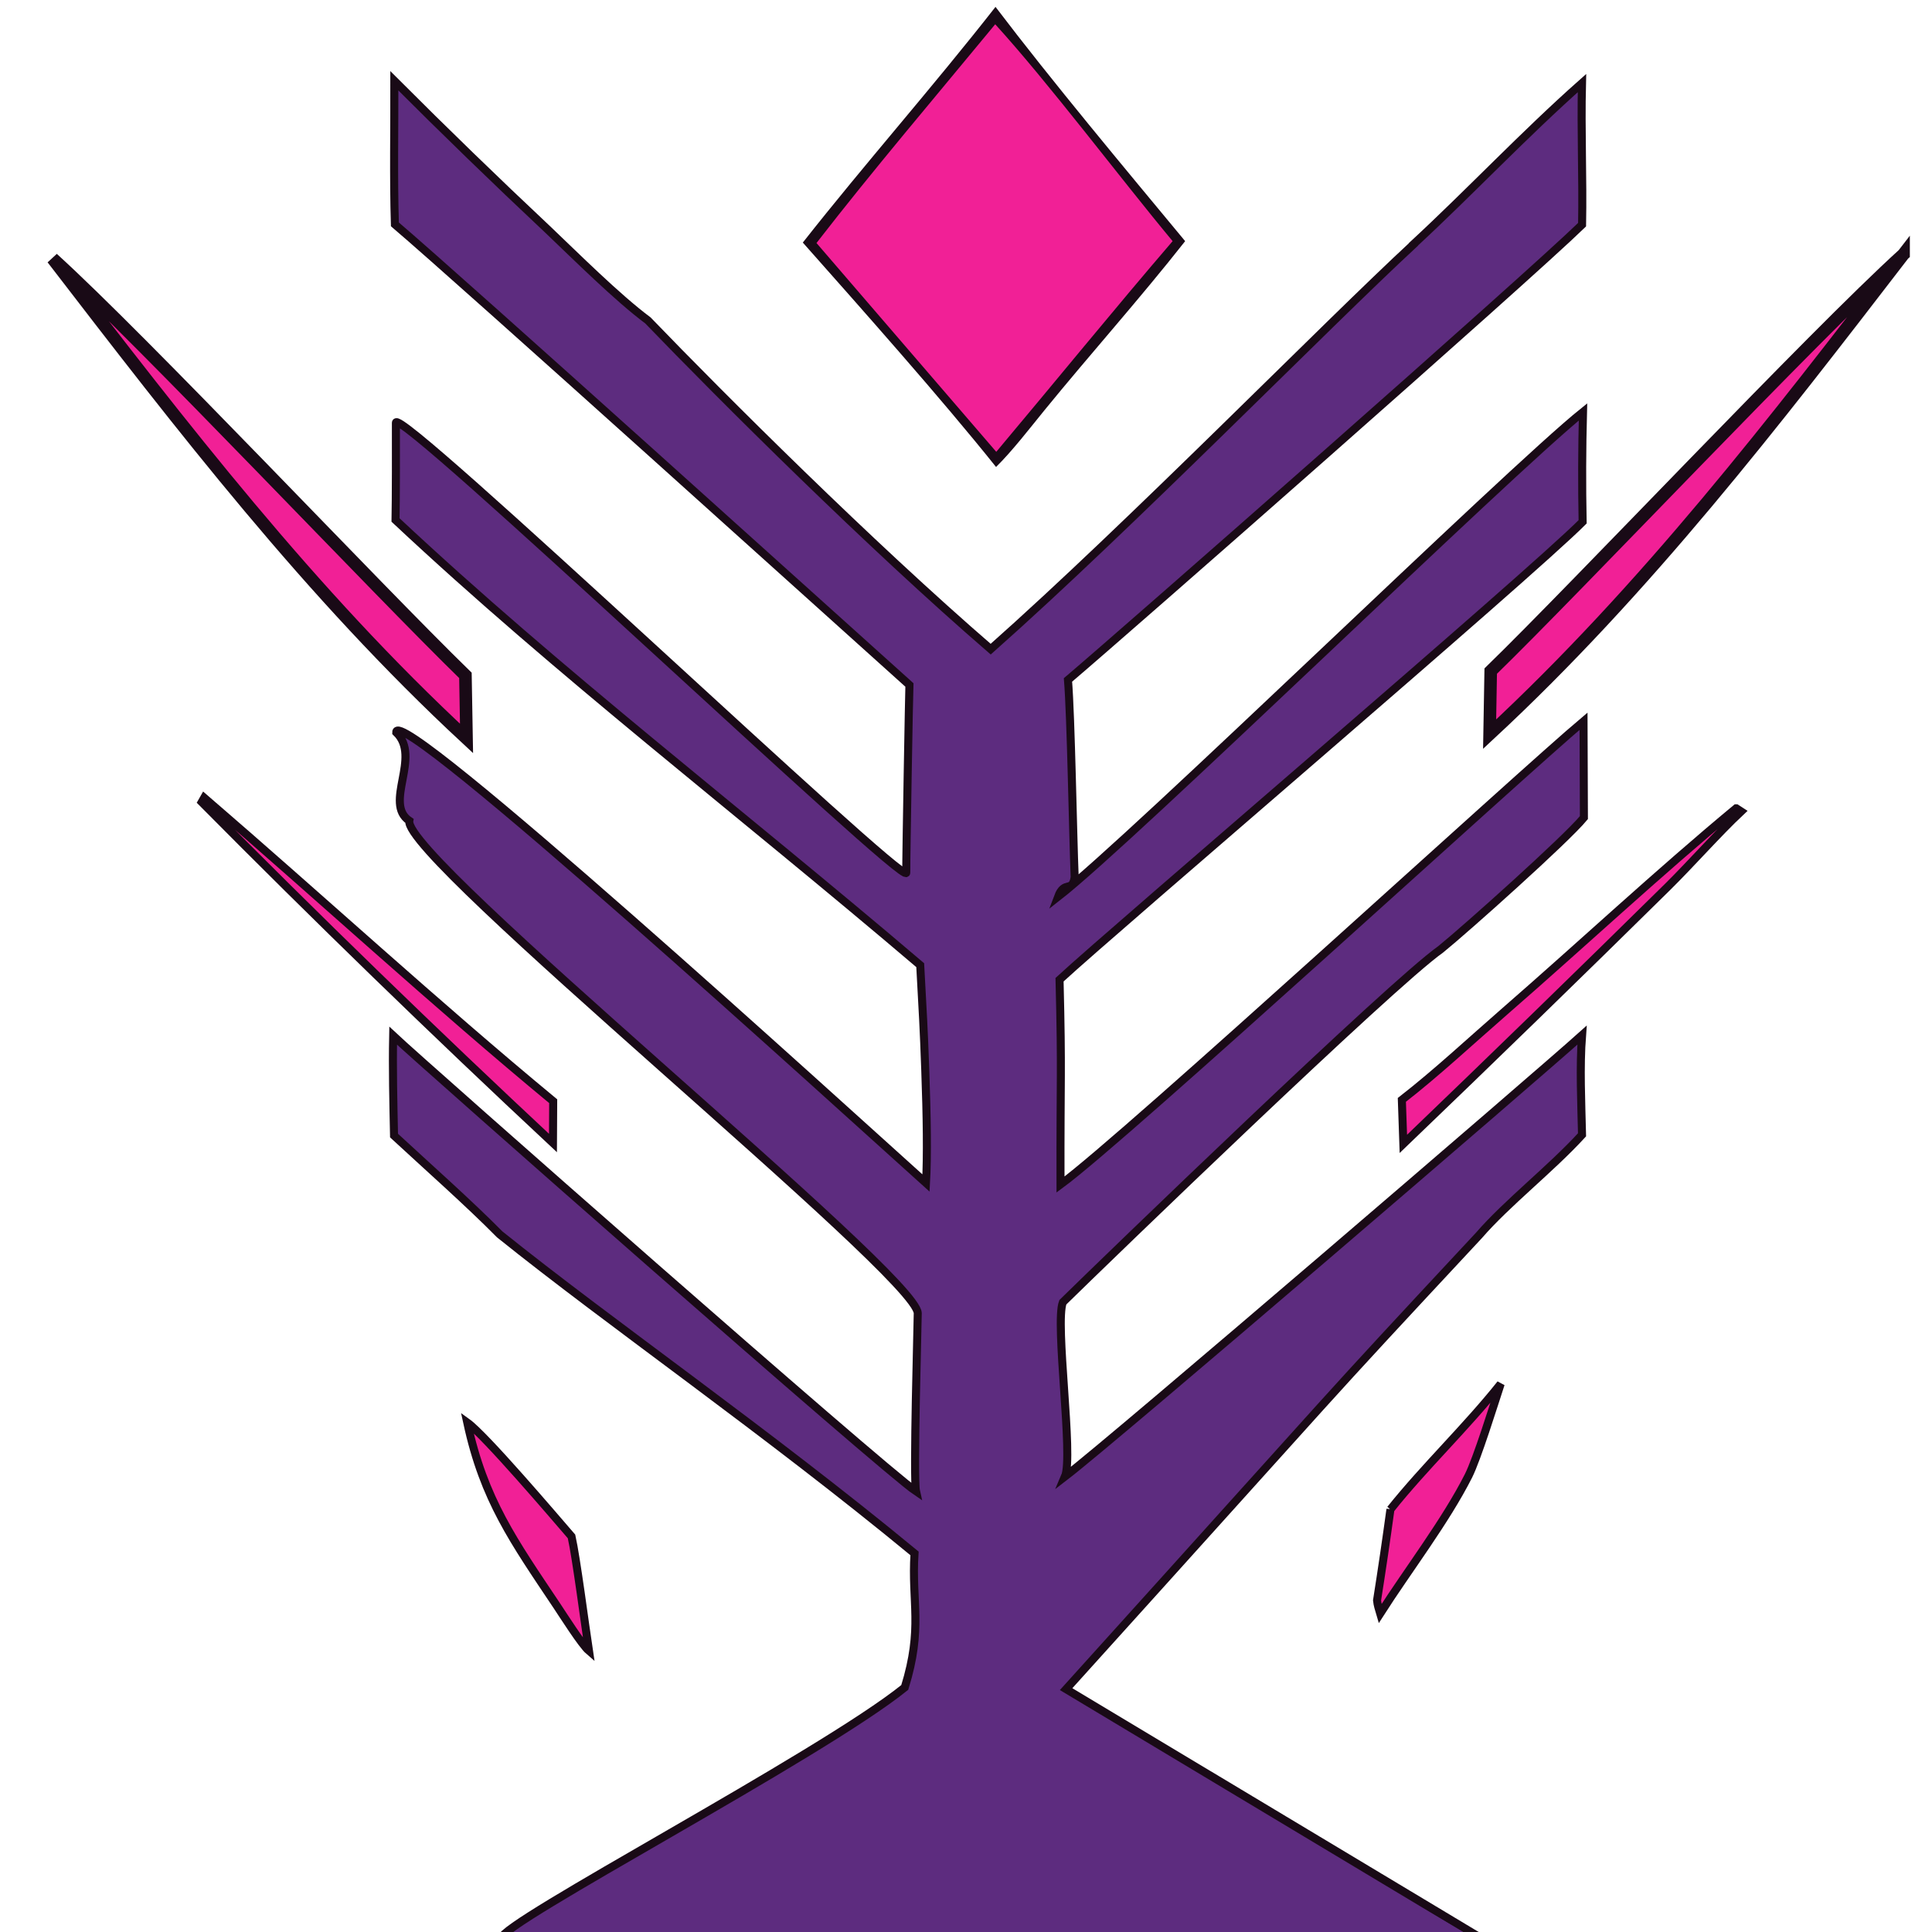
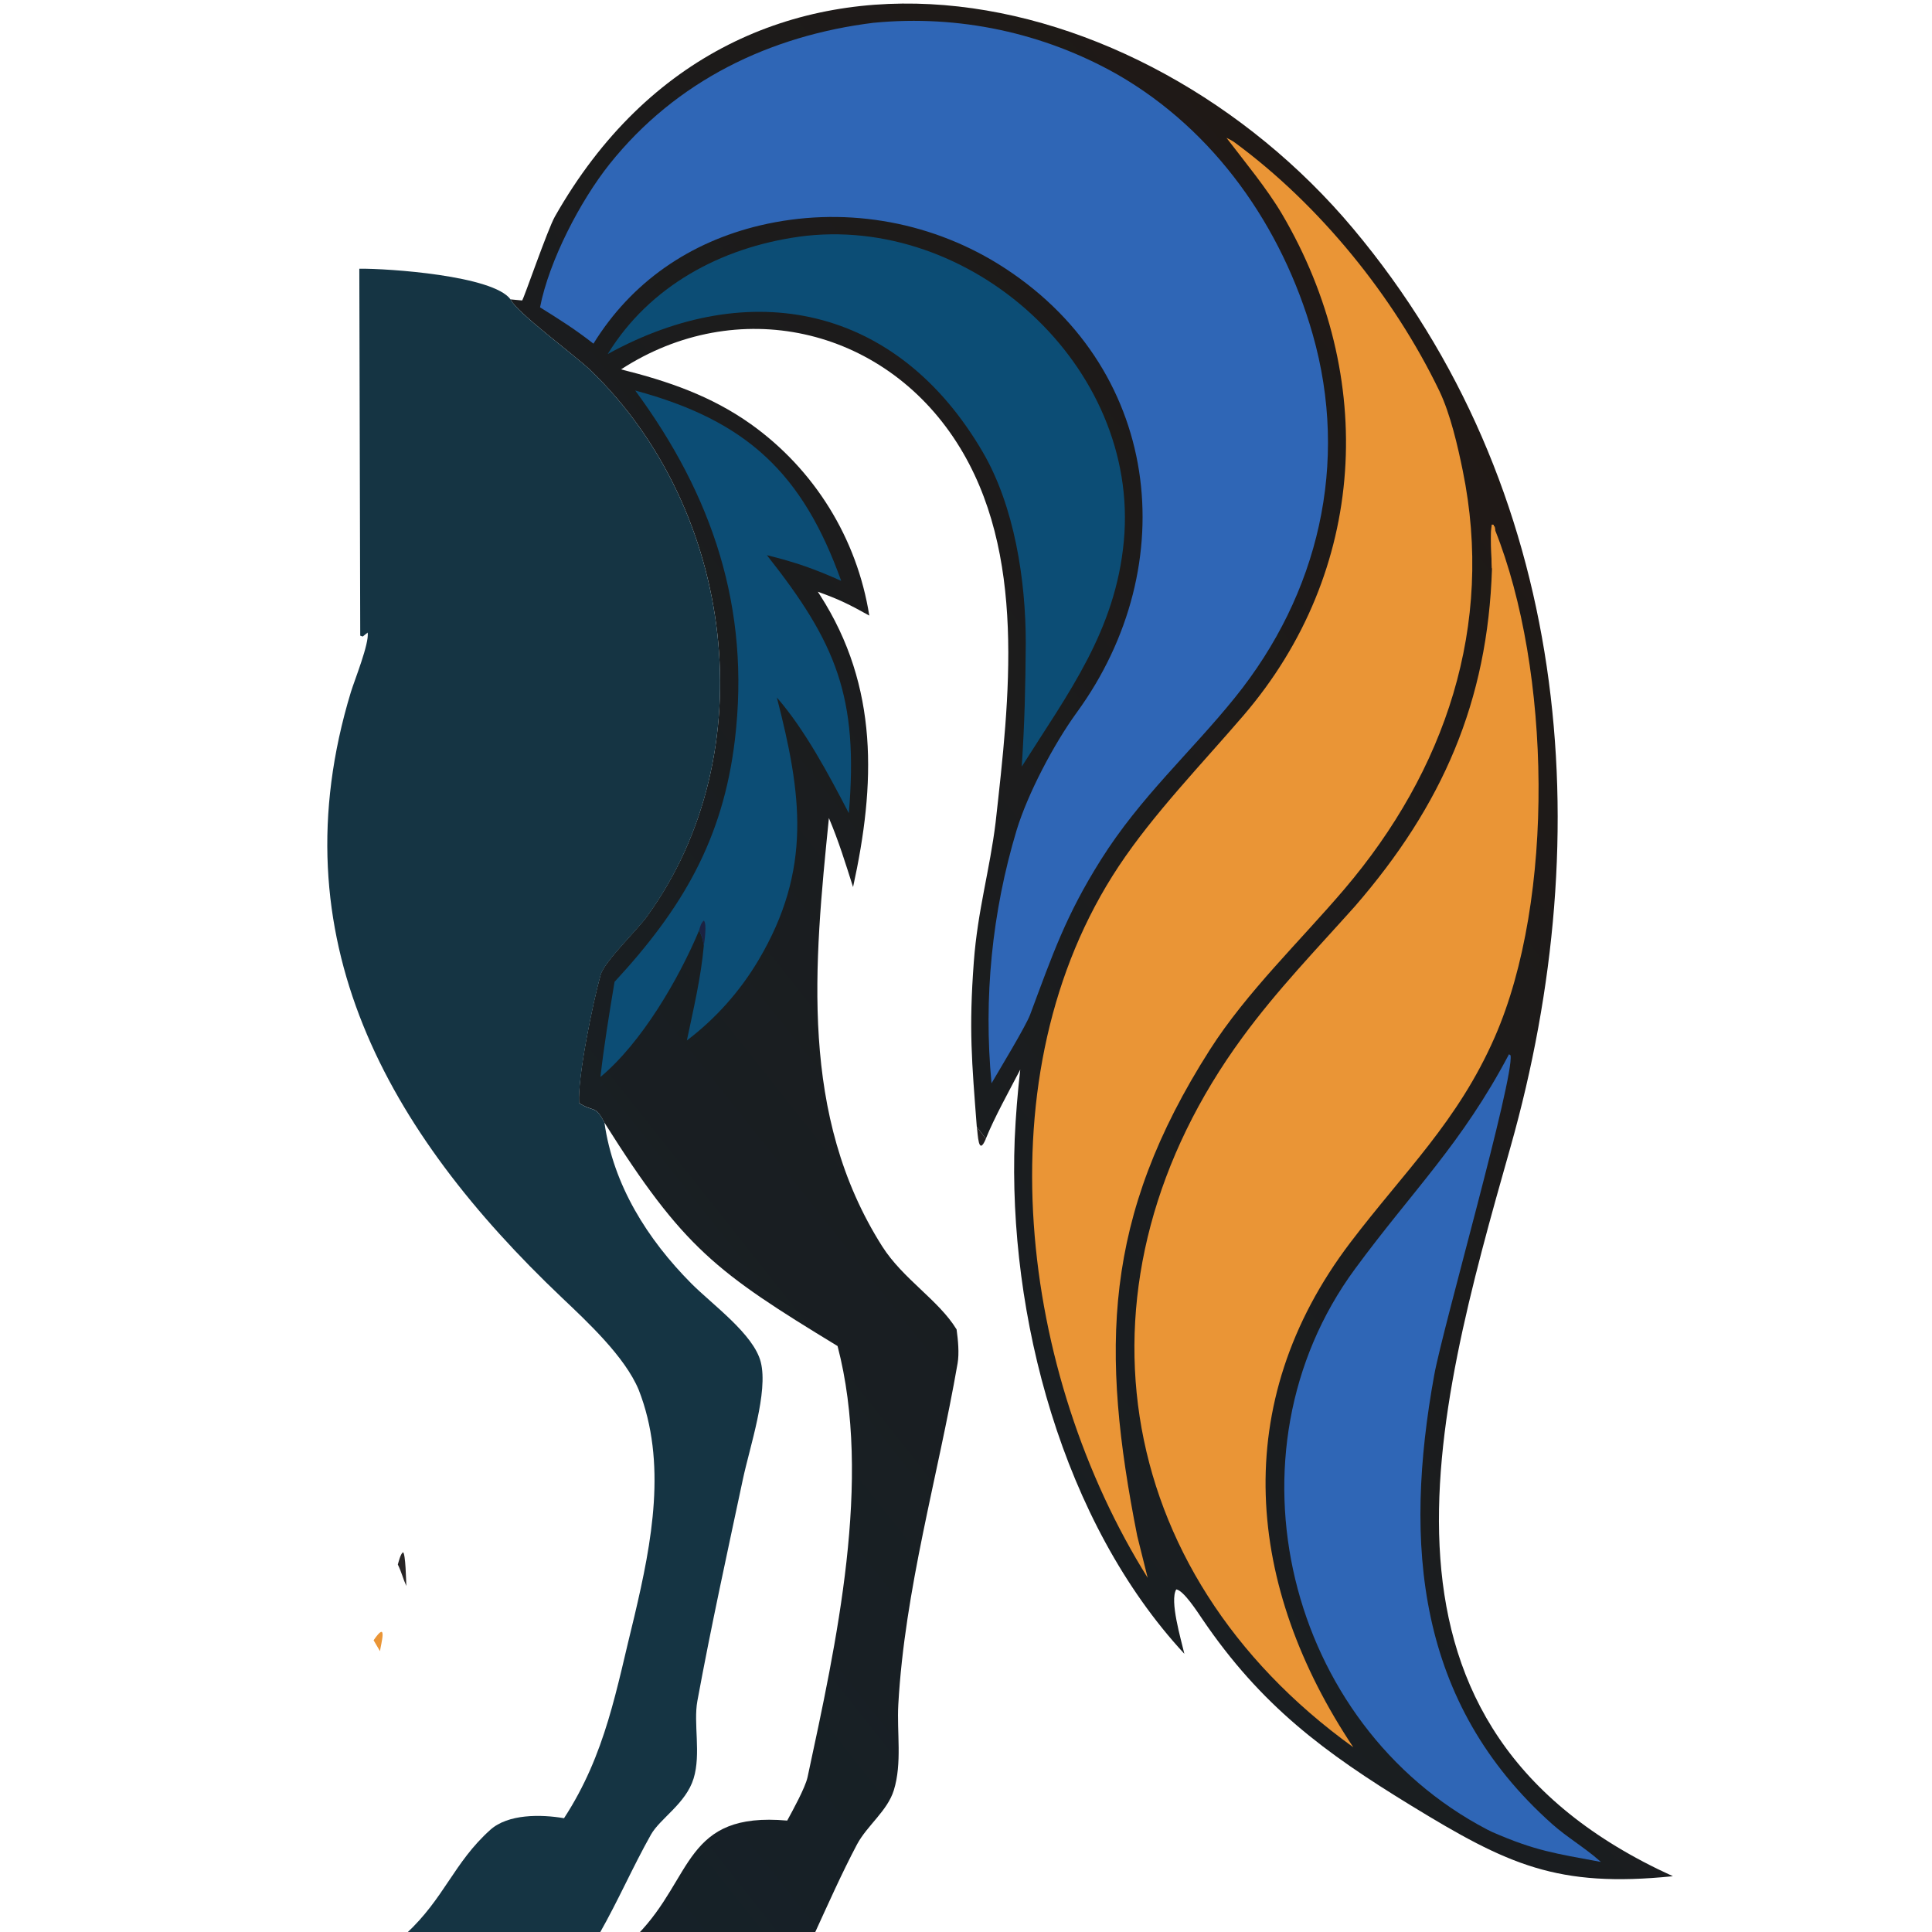
<svg xmlns="http://www.w3.org/2000/svg" width="48" height="48" viewBox="0 0 48 48" version="1.1" id="svg1">
  <defs id="defs1">
    <linearGradient id="gradient_1" gradientUnits="userSpaceOnUse" x1="578.408" y1="303.117" x2="533.74" y2="411.566" gradientTransform="matrix(0.07663228,0,0,0.07663228,-10.19523,-7.747748)">
      <stop offset="0" stop-color="#23150C" id="stop88" />
      <stop offset="1" stop-color="#191F2E" id="stop89" />
    </linearGradient>
    <linearGradient id="gradient_0" gradientUnits="userSpaceOnUse" x1="1199.458" y1="341.3" x2="1134.856" y2="369.594" gradientTransform="matrix(0.07627941,0,0,0.07627941,-61.59396,-5.528721)">
      <stop offset="0" stop-color="#191321" id="stop32" />
      <stop offset="1" stop-color="#23072E" id="stop33" />
    </linearGradient>
    <linearGradient id="gradient_2" gradientUnits="userSpaceOnUse" x1="520.777" y1="370.434" x2="522.473" y2="381.066" gradientTransform="matrix(0.101987,0,0,0.101987,-21.85373,-15.02305)">
      <stop offset="0" stop-color="#FDD3CA" stop-opacity="0.973" id="stop114" />
      <stop offset="1" stop-color="#F4C89E" id="stop115" />
    </linearGradient>
    <linearGradient id="gradient_2-3" gradientUnits="userSpaceOnUse" x1="520.777" y1="370.434" x2="522.473" y2="381.066" gradientTransform="matrix(0.101987,0,0,0.101987,-21.34228,-15.14519)">
      <stop offset="0" stop-color="#FDD3CA" stop-opacity="0.973" id="stop114-0" />
      <stop offset="1" stop-color="#F4C89E" id="stop115-4" />
    </linearGradient>
    <linearGradient id="gradient_0-7" gradientUnits="userSpaceOnUse" x1="903.216" y1="434.238" x2="1186.858" y2="338.743" gradientTransform="matrix(0.1025926,0,0,0.1025926,-83.63006,-15.30914)">
      <stop offset="0" stop-color="#0F55AA" id="stop1" />
      <stop offset="1" stop-color="#1972BD" id="stop2" />
    </linearGradient>
    <linearGradient id="gradient_1-6" gradientUnits="userSpaceOnUse" x1="1081.355" y1="436.789" x2="1053.929" y2="406.672" gradientTransform="matrix(0.1025926,0,0,0.1025926,-83.63006,-15.30914)">
      <stop offset="0" stop-color="#156AB8" id="stop12" />
      <stop offset="1" stop-color="#1D83D0" id="stop13" />
    </linearGradient>
    <linearGradient id="gradient_0-8" gradientUnits="userSpaceOnUse" x1="1335.248" y1="460.7" x2="1349.024" y2="465.609" gradientTransform="matrix(0.09156798,0,0,0.09156798,-101.1201,-10.68287)">
      <stop offset="0" stop-color="#C13CD1" id="stop102" />
      <stop offset="1" stop-color="#E562FB" id="stop103" />
    </linearGradient>
    <linearGradient id="gradient_0-9" gradientUnits="userSpaceOnUse" x1="1335.248" y1="460.7" x2="1349.024" y2="465.609" gradientTransform="translate(-1239.5,-341.666)">
      <stop offset="0" stop-color="#C13CD1" id="stop102-6" style="stop-color:#0a49d1;stop-opacity:1;" />
      <stop offset="1" stop-color="#E562FB" id="stop103-4" />
    </linearGradient>
    <linearGradient id="gradient_4" gradientUnits="userSpaceOnUse" x1="902.759" y1="397.447" x2="867.082" y2="399.927" gradientTransform="matrix(1.227713,0,0,1.227713,-957.2152,-440.3608)">
      <stop offset="0" stop-color="#FBB65E" stop-opacity="0.949" id="stop240" />
      <stop offset="1" stop-color="#FDC066" id="stop241" />
    </linearGradient>
    <linearGradient id="gradient_0-3" gradientUnits="userSpaceOnUse" x1="1402.607" y1="461.885" x2="1411.088" y2="464.749" gradientTransform="matrix(1.058194,0,0,1.058194,-1263.821,-335.0927)">
      <stop offset="0" stop-color="#DAB9EC" id="stop17" />
      <stop offset="1" stop-color="#ECD9F4" id="stop18" />
    </linearGradient>
    <linearGradient id="gradient_1-0" gradientUnits="userSpaceOnUse" x1="1069.684" y1="172.115" x2="1054.939" y2="160.331" gradientTransform="matrix(1.058194,0,0,1.058194,-1263.821,-335.0927)">
      <stop offset="0" stop-color="#E3C7ED" id="stop37" />
      <stop offset="1" stop-color="#F4EEF5" id="stop38" />
    </linearGradient>
    <linearGradient id="gradient_2-30" gradientUnits="userSpaceOnUse" x1="1116.579" y1="126.295" x2="1106.392" y2="112.364" gradientTransform="matrix(1.058194,0,0,1.058194,-1263.821,-335.0927)">
      <stop offset="0" stop-color="#D3AEE5" id="stop70" />
      <stop offset="1" stop-color="#F4EBF7" id="stop71" />
    </linearGradient>
    <linearGradient id="gradient_5" gradientUnits="userSpaceOnUse" x1="1430.044" y1="304.174" x2="1422.335" y2="305.433" gradientTransform="matrix(1.058194,0,0,1.058194,-1263.821,-335.0927)">
      <stop offset="0" stop-color="#EEDFF3" stop-opacity="0.988" id="stop242" />
      <stop offset="1" stop-color="#DFC5ED" id="stop243" />
    </linearGradient>
    <linearGradient id="gradient_0-0" gradientUnits="userSpaceOnUse" x1="1311.105" y1="194.708" x2="1327.373" y2="188.078" gradientTransform="matrix(0.9976352,0,0,0.9976352,-1257.73,-306.3225)">
      <stop offset="0" stop-color="#0E0916" id="stop29" />
      <stop offset="1" stop-color="#201D1B" id="stop30" />
    </linearGradient>
    <linearGradient id="gradient_0-4" gradientUnits="userSpaceOnUse" x1="1199.305" y1="567.824" x2="1069.469" y2="461.804" gradientTransform="matrix(0.9684706,0,0,0.9684706,-1158.657,-341.5482)">
      <stop offset="0" stop-color="#733A81" id="stop8" />
      <stop offset="1" stop-color="#A63A86" id="stop9" />
    </linearGradient>
    <linearGradient id="gradient_1-06" gradientUnits="userSpaceOnUse" x1="1237.724" y1="323.818" x2="1240.312" y2="345.268" gradientTransform="matrix(0.9684706,0,0,0.9684706,-1158.657,-341.5482)">
      <stop offset="0" stop-color="#6F1648" id="stop18-2" />
      <stop offset="1" stop-color="#9E2C67" id="stop19" />
    </linearGradient>
    <linearGradient id="gradient_0-34" gradientUnits="userSpaceOnUse" x1="667.152" y1="606.509" x2="665.508" y2="604.638" gradientTransform="matrix(0.7225411,0,0,0.7225411,-523.0441,-255.1287)">
      <stop offset="0" stop-color="black" stop-opacity="0.969" id="stop42" />
      <stop offset="1" stop-color="black" id="stop43" />
    </linearGradient>
    <linearGradient id="gradient_1-03" gradientUnits="userSpaceOnUse" x1="778.183" y1="484.728" x2="777.417" y2="483.661" gradientTransform="matrix(0.7225411,0,0,0.7225411,-523.0441,-255.1287)">
      <stop offset="0" stop-color="black" stop-opacity="0.953" id="stop44" />
      <stop offset="1" stop-color="black" stop-opacity="0.988" id="stop45" />
    </linearGradient>
    <linearGradient id="gradient_0-38" gradientUnits="userSpaceOnUse" x1="1314.32" y1="490.932" x2="1318.349" y2="497.14" gradientTransform="matrix(0.8170977,0,0,0.8170977,-883.6951,-291.9632)">
      <stop offset="0" stop-color="#25160B" id="stop39" />
      <stop offset="1" stop-color="#15191B" id="stop40" />
    </linearGradient>
    <linearGradient id="gradient_1-8" gradientUnits="userSpaceOnUse" x1="566.973" y1="496.731" x2="563.508" y2="501.925" gradientTransform="matrix(1.383574,0,0,1.383574,-713.493,-500.1967)">
      <stop offset="0" stop-color="#FDE08F" stop-opacity="0.965" id="stop26" />
      <stop offset="1" stop-color="#FAE091" id="stop27" />
    </linearGradient>
    <linearGradient id="gradient_0-6" gradientUnits="userSpaceOnUse" x1="1308.523" y1="513.395" x2="1318.701" y2="475.639" gradientTransform="matrix(1.372507,0,0,1.372507,-1865.249,-494.1221)">
      <stop offset="0" stop-color="#090308" id="stop10" />
      <stop offset="1" stop-color="#190217" id="stop11" />
    </linearGradient>
    <linearGradient id="gradient_0-49" gradientUnits="userSpaceOnUse" x1="1010.947" y1="647.521" x2="1012.218" y2="681.209" gradientTransform="matrix(0.07632861,0,0,0.07632861,-73.04625,-4.01332)">
      <stop offset="0" stop-color="#170B0D" id="stop6" />
      <stop offset="1" stop-color="#201120" id="stop7" />
    </linearGradient>
    <linearGradient id="gradient_1-1" gradientUnits="userSpaceOnUse" x1="1036.071" y1="622.98" x2="1036.151" y2="614.506" gradientTransform="matrix(0.07632861,0,0,0.07632861,-73.04625,-4.101708)">
      <stop offset="0" stop-color="#0F0008" id="stop12-0" />
      <stop offset="1" stop-color="#261226" id="stop13-7" />
    </linearGradient>
+     <linearGradient id="gradient_0-2" gradientUnits="userSpaceOnUse" x1="1056.295" y1="306.318" x2="708.306" y2="582.083" gradientTransform="matrix(0.08977841,0,0,0.08977841,-54.05354,-12.58909)">
+       <stop offset="0" stop-color="#1F1916" id="stop28" />
+       <stop offset="1" stop-color="#162128" id="stop29-2" />
+     </linearGradient>
  </defs>
  <g id="layer1">
-     <g id="g12" transform="matrix(1.132735,0,0,1.132735,-2.489289,-6.209384)">
-       <path fill="#5d2c7f" d="m 33.199,10.84 c 1.24,-1.147 2.436,-2.419 3.697,-3.536 -0.026,1.057 0.022,2.087 0.002,3.106 -1.237,1.203 -9.953,8.862 -11.276,9.985 0.066,0.813 0.108,3.367 0.147,4.328 -0.055,0.347 -0.225,0.055 -0.365,0.428 1.64,-1.277 9.878,-9.322 11.514,-10.634 -0.021,0.803 -0.024,1.606 -0.008,2.41 -1.182,1.188 -10.238,8.902 -11.473,10.043 0.053,2.146 0.016,1.999 0.021,4.493 1.433,-1.051 10.105,-9.014 11.472,-10.162 l 0.008,2.114 c -0.392,0.477 -2.581,2.435 -3.141,2.889 -1.087,0.766 -7.326,6.797 -8.287,7.74 -0.179,0.449 0.236,3.383 0.046,3.824 1.081,-0.829 10.321,-8.766 11.341,-9.682 -0.053,0.702 -0.016,1.477 0,2.186 -0.689,0.753 -1.644,1.493 -2.262,2.207 -3.787,4.064 -2.48,2.673 -9.054,9.951 l 9.147,5.488 c -1.371,-0.03 -13.46,0.034 -21.531,-0.025 -0.05,-0.321 6.99,-4.004 8.845,-5.5 0.405,-1.307 0.145,-1.864 0.214,-2.94 -3.239,-2.672 -6.688,-5.059 -9.098,-6.997 -0.669,-0.678 -1.611,-1.513 -2.318,-2.167 -0.015,-0.73 -0.034,-1.461 -0.019,-2.191 0.701,0.659 10.747,9.508 11.468,9.994 -0.063,-0.276 0.04,-3.767 0.038,-3.907 -0.011,-0.837 -11.299,-9.981 -11.152,-10.8 -0.57,-0.386 0.274,-1.4 -0.287,-1.941 -0.018,-0.704 9.851,8.295 11.62,9.885 0.033,-0.586 0.02,-1.459 -0.016,-2.466 -0.036,-1.006 -0.051,-1.195 -0.111,-2.312 -4.021,-3.423 -7.926,-6.407 -11.508,-9.764 0.009,-0.401 0.01,-1.695 0.008,-2.133 -0.002,-0.438 11.196,10.21 11.194,9.871 -0.003,-0.339 0.063,-4.018 0.069,-4.12 -1.458,-1.308 -9.8,-8.837 -11.285,-10.102 -0.032,-1.005 -0.009,-2.134 -0.012,-3.149 1.101,1.102 2.219,2.186 3.354,3.252 0.631,0.6 1.53,1.498 2.207,2.003 1.642,1.704 4.869,4.921 7.519,7.211 3.072,-2.725 7.363,-7.111 9.273,-8.877 z" id="path1" style="stroke:#190a16;stroke-width:0.176;stroke-dasharray:none;stroke-opacity:1" />
-       <path fill="#190a16" d="m 24.033,5.633 c 1.24,1.634 2.842,3.549 4.159,5.138 -0.988,1.256 -2.075,2.469 -3.086,3.709 -0.305,0.375 -0.721,0.913 -1.062,1.244 -1.205,-1.508 -2.947,-3.465 -4.238,-4.922 1.376,-1.748 2.846,-3.405 4.227,-5.17 z" id="path4" style="stroke-width:0.076" />
-       <path fill="#f12096" d="m 3.351,11.152 c 2.005,1.822 7.124,7.265 9.055,9.143 l 0.024,1.383 C 8.998,18.495 6.186,14.837 3.351,11.152 Z" id="path27" style="stroke:#190a16;stroke-width:0.276;stroke-dasharray:none;stroke-opacity:1" />
-       <path fill="#f12096" d="m 24.026,6.014 c 1.177,1.293 2.717,3.345 3.891,4.757 -1.29,1.502 -2.588,3.098 -3.868,4.621 L 20.106,10.812 C 21.339,9.219 22.74,7.574 24.026,6.014 Z" id="path5" style="stroke-width:0.076" />
-       <path fill="#5d2c7f" d="m 14.486,47.344 c 0.44,0.087 1.711,0.058 2.223,0.056 l 3.972,-0.015 c 4.163,-0.014 8.627,0.08 12.753,-0.031 l 0.979,0.577 -0.992,0.009 -19.942,0.005 c 0.34,-0.193 0.676,-0.393 1.006,-0.601 z" id="path10" style="stroke-width:0.076" />
-       <path fill="#f12096" d="m 40.279,23.21 0.107,0.069 c -0.506,0.475 -1.093,1.143 -1.618,1.661 -1.917,1.89 -3.847,3.767 -5.79,5.631 l -0.033,-0.965 c 0.762,-0.592 1.522,-1.302 2.253,-1.938 1.687,-1.468 3.362,-3.033 5.08,-4.458 z" id="path18" style="stroke:#190a16;stroke-width:0.176;stroke-dasharray:none;stroke-opacity:1" />
-       <path fill="#f12096" d="m 6.676,22.979 c 2.529,2.177 5.108,4.551 7.655,6.656 l -0.005,0.917 C 11.71,28.11 9.141,25.616 6.622,23.074 Z" id="path21" style="stroke:#190a16;stroke-width:0.176;stroke-dasharray:none;stroke-opacity:1" />
-       <path fill="#f12096" d="m 32.695,38.587 c 0.754,-0.943 1.65,-1.789 2.418,-2.752 -0.151,0.459 -0.517,1.641 -0.707,2.018 -0.498,0.986 -1.329,2.069 -1.936,3.018 -0.031,-0.106 -0.058,-0.178 -0.069,-0.288 0.105,-0.665 0.203,-1.33 0.294,-1.997 z" id="path30" style="stroke:#190a16;stroke-width:0.176;stroke-dasharray:none;stroke-opacity:1" />
-       <path fill="#f12096" d="m 12.445,36.681 c 0.396,0.284 1.905,2.057 2.288,2.5 0.104,0.459 0.299,1.963 0.382,2.509 C 14.959,41.556 14.548,40.906 14.409,40.698 13.466,39.286 12.813,38.382 12.445,36.681 Z" id="path35" style="stroke:#190a16;stroke-width:0.176;stroke-dasharray:none;stroke-opacity:1" />
-       <path fill="#f12096" d="m 43.949,11.058 c -2.005,1.822 -7.124,7.265 -9.055,9.143 l -0.024,1.383 c 3.431,-3.184 6.244,-6.842 9.079,-10.527 z" id="path27-8" style="stroke:#190a16;stroke-width:0.276;stroke-dasharray:none;stroke-opacity:1" />
-     </g>
+     <path fill="#ea9536" d="M 9.282,40.752 C 9.647,40.218 9.46,40.859 9.441,41.023 9.388,40.932 9.336,40.842 9.282,40.752 Z" id="path8" style="stroke-width:0.09" />
+     <path fill="url(#gradient_0)" d="m 12.684,7.438 0.288,0.027 c 0.04,-0.035 0.631,-1.762 0.815,-2.086 4.618,-8.133 14.574,-5.971 19.829,0.298 5.397,6.436 6.132,14.98 3.911,22.824 -1.921,6.781 -4.071,14.43 4.036,18.113 -2.873,0.291 -4.097,-0.282 -6.506,-1.756 -2.156,-1.318 -3.725,-2.481 -5.184,-4.63 -0.118,-0.173 -0.466,-0.716 -0.649,-0.74 -0.17,0.276 0.117,1.237 0.201,1.6 -3.02,-3.259 -4.387,-8.402 -4.215,-12.79 0.026,-0.576 0.072,-1.151 0.138,-1.724 -0.266,0.511 -0.648,1.199 -0.856,1.718 l -0.224,-0.298 c -0.124,-1.623 -0.199,-2.412 -0.074,-4.095 0.096,-1.287 0.397,-2.279 0.542,-3.469 0.34,-3.065 0.788,-6.698 -0.965,-9.435 -1.848,-2.884 -5.471,-3.682 -8.341,-1.818 1.166,0.292 2.236,0.658 3.224,1.36 1.58,1.126 2.641,2.841 2.943,4.757 -0.496,-0.277 -0.748,-0.402 -1.279,-0.593 0.02,0.03 0.039,0.059 0.058,0.089 1.462,2.279 1.377,4.7 0.818,7.249 -0.189,-0.594 -0.356,-1.138 -0.6,-1.715 -0.367,3.635 -0.739,7.382 1.32,10.635 0.519,0.82 1.403,1.336 1.852,2.07 0.036,0.258 0.069,0.591 0.025,0.844 -0.49,2.821 -1.313,5.608 -1.473,8.479 -0.038,0.69 0.098,1.45 -0.111,2.125 -0.159,0.515 -0.662,0.875 -0.914,1.345 -0.379,0.716 -0.722,1.491 -1.061,2.229 -1.325,0.057 -3.045,0.017 -4.399,0.02 1.402,-1.431 1.164,-3.065 3.725,-2.839 0.131,-0.242 0.449,-0.816 0.506,-1.081 0.711,-3.315 1.615,-7.38 0.745,-10.709 -3.018,-1.837 -3.831,-2.434 -5.795,-5.555 -0.227,-0.447 -0.271,-0.247 -0.629,-0.485 -0.034,-0.663 0.341,-2.482 0.536,-3.184 0.091,-0.329 0.902,-1.104 1.156,-1.456 C 19.029,18.683 18.245,12.655 14.681,9.208 14.302,8.84 12.827,7.759 12.684,7.438 Z" id="path29" style="fill:url(#gradient_0-2);stroke-width:0.09" />
+     <path fill="#2f66b6" d="m 21.718,0.565 c 2.098,-0.202 4.207,0.246 6.041,1.284 2.423,1.392 4.092,3.786 4.854,6.455 0.915,3.205 0.145,6.456 -1.932,9.028 -1.112,1.377 -2.345,2.464 -3.329,4.028 -0.874,1.389 -1.199,2.349 -1.759,3.849 -0.109,0.292 -0.776,1.39 -0.959,1.705 -0.201,-2.117 0.011,-4.254 0.624,-6.29 0.277,-0.908 0.924,-2.138 1.493,-2.921 C 29.418,14.043 28.866,9.071 24.789,6.551 23.024,5.466 20.901,5.124 18.885,5.6 17.137,6.015 15.692,7.004 14.744,8.538 14.285,8.179 13.914,7.946 13.417,7.636 c 0.224,-1.153 0.998,-2.644 1.727,-3.559 1.653,-2.071 3.985,-3.195 6.574,-3.513 z" id="path30" style="stroke-width:0.09" />
+     <path fill="#ea9536" d="m 30.472,3.425 c 0.069,0.032 0.145,0.071 0.208,0.118 2.104,1.548 3.947,3.817 5.079,6.167 0.278,0.578 0.461,1.389 0.582,1.98 0.789,3.853 -0.431,7.455 -2.945,10.406 -1.096,1.286 -2.426,2.556 -3.337,3.984 -2.662,4.174 -2.72,7.458 -1.804,12.084 l 0.259,1.037 C 25.357,34.156 24.364,26.695 27.795,21.521 28.657,20.221 29.863,18.977 30.891,17.779 33.971,14.193 34.223,9.354 31.853,5.321 31.48,4.688 30.926,4.02 30.472,3.425 Z" id="path31" style="stroke-width:0.09" />
+     <path fill="#ea9536" d="m 37.067,14.124 c -0.009,-0.161 -0.048,-0.997 0.003,-1.091 0.015,0.003 0.031,0.006 0.046,0.009 l -0.014,0.014 0.033,0.035 c 0.004,0.026 0.007,0.052 0.01,0.078 1.383,3.467 1.5,9.154 -0.009,12.6 -0.916,2.091 -2.245,3.335 -3.585,5.099 -3.047,4.01 -2.587,8.56 0.071,12.542 -6.085,-4.382 -7.152,-11.641 -2.751,-17.641 0.866,-1.181 1.825,-2.17 2.796,-3.257 2.164,-2.497 3.297,-5.08 3.401,-8.388 z" id="path32" style="stroke-width:0.09" />
+     <path fill="#ea9536" d="m 37.067,14.124 c -0.009,-0.161 -0.048,-0.997 0.003,-1.091 0.015,0.003 0.031,0.006 0.046,0.009 l -0.014,0.014 0.033,0.035 c 0.004,0.026 0.007,0.052 0.01,0.078 -0.09,0.428 0.087,0.763 -0.077,0.954 z" id="path33" style="stroke-width:0.09" />
+     <path fill="#2f66b6" d="m 37.491,26.192 0.038,0.027 c 0.096,0.56 -1.68,6.751 -1.897,7.949 -0.759,4.185 -0.449,8.141 2.934,11.153 0.36,0.321 0.797,0.577 1.163,0.899 l 0.043,0.039 c -1.142,-0.212 -1.63,-0.277 -2.698,-0.743 -0.042,-0.02 -0.084,-0.04 -0.126,-0.062 -4.971,-2.596 -6.65,-9.347 -3.285,-13.926 1.439,-1.957 2.649,-3.102 3.828,-5.336 z" id="path34" style="stroke-width:0.09" />
+     <path fill="#0c4d75" d="m 19.839,5.882 c 4.271,-0.591 8.484,3.216 8.083,7.557 -0.206,2.233 -1.38,3.778 -2.537,5.607 0.071,-1.089 0.093,-1.988 0.1,-3.077 -5.38e-4,-1.556 -0.28,-3.386 -1.069,-4.738 -2.128,-3.649 -5.784,-4.38 -9.318,-2.434 1.038,-1.692 2.815,-2.643 4.741,-2.914 z" id="path35" style="stroke-width:0.09" />
+     <path fill="#0c4d75" d="m 15.783,9.703 c 2.771,0.747 4.16,2.058 5.116,4.728 -0.664,-0.297 -1.134,-0.462 -1.846,-0.638 1.722,2.179 2.28,3.523 2.036,6.41 -0.494,-0.95 -1.086,-2.067 -1.788,-2.873 0.612,2.381 0.888,4.259 -0.458,6.527 -0.459,0.773 -1.062,1.45 -1.778,1.993 0.163,-0.778 0.351,-1.565 0.421,-2.355 -0.036,-0.185 -0.035,-0.21 -0.117,-0.379 -0.506,1.209 -1.431,2.794 -2.451,3.641 0.091,-0.806 0.218,-1.564 0.35,-2.363 1.674,-1.81 2.693,-3.526 2.99,-6.013 0.39,-3.271 -0.557,-6.072 -2.475,-8.677 z" id="path36" style="stroke-width:0.09" />
+     <path fill="#1b2242" d="m 17.369,23.115 c 0.023,-0.082 0.047,-0.181 0.111,-0.238 l 0.009,-0.002 c 0.078,0.084 0.013,0.51 -0.002,0.619 -0.036,-0.185 -0.035,-0.21 -0.117,-0.379 z" id="path37" style="stroke-width:0.09" />
+     <path fill="#153443" d="m 8.927,6.676 c 0.716,-0.008 3.327,0.17 3.757,0.762 0.142,0.321 1.618,1.402 1.997,1.77 3.564,3.447 4.348,9.475 1.399,13.557 -0.254,0.352 -1.065,1.127 -1.156,1.456 -0.195,0.702 -0.57,2.521 -0.536,3.184 0.358,0.238 0.401,0.037 0.629,0.485 0.22,1.554 1.067,2.898 2.158,3.997 0.52,0.524 1.551,1.26 1.726,1.953 0.189,0.746 -0.271,2.098 -0.444,2.911 -0.39,1.834 -0.792,3.666 -1.131,5.51 -0.102,0.553 0.094,1.313 -0.093,1.923 -0.191,0.625 -0.832,0.993 -1.06,1.396 -0.454,0.806 -0.808,1.628 -1.275,2.45 -1.134,0.095 -3.628,0.051 -4.816,0.019 0.96,-0.886 1.189,-1.77 2.1,-2.588 0.441,-0.396 1.255,-0.387 1.831,-0.288 1.04,-1.596 1.298,-3.2 1.751,-5.029 0.43,-1.824 0.813,-3.807 0.104,-5.615 C 15.525,33.706 14.599,32.847 13.959,32.239 9.629,28.128 6.863,23.297 8.717,17.196 8.808,16.897 9.176,15.992 9.135,15.716 l -0.123,0.098 -0.062,-0.021 z" id="path38" style="stroke-width:0.09" />
+     <path fill="#1e1b1c" fill-opacity="0.957" d="m 9.884,38.87 c 0.023,-0.077 0.064,-0.257 0.127,-0.304 0.066,0.014 0.08,0.741 0.084,0.837 C 10.006,39.207 9.989,39.09 9.884,38.87 Z" id="path39" style="stroke-width:0.09" />
+     <path fill="#1e1b1c" fill-opacity="0.976" d="m 24.269,27.996 0.224,0.298 c -0.19,0.452 -0.196,-0.119 -0.224,-0.298 z" id="path40" style="stroke-width:0.09" />
+     <path fill="#f9f9f9" fill-opacity="0.016" d="m 43.224,14.96 c 0.27,-0.189 0.417,-0.525 0.269,0.088 z" id="path73" style="stroke-width:0.09" />
  </g>
</svg>
